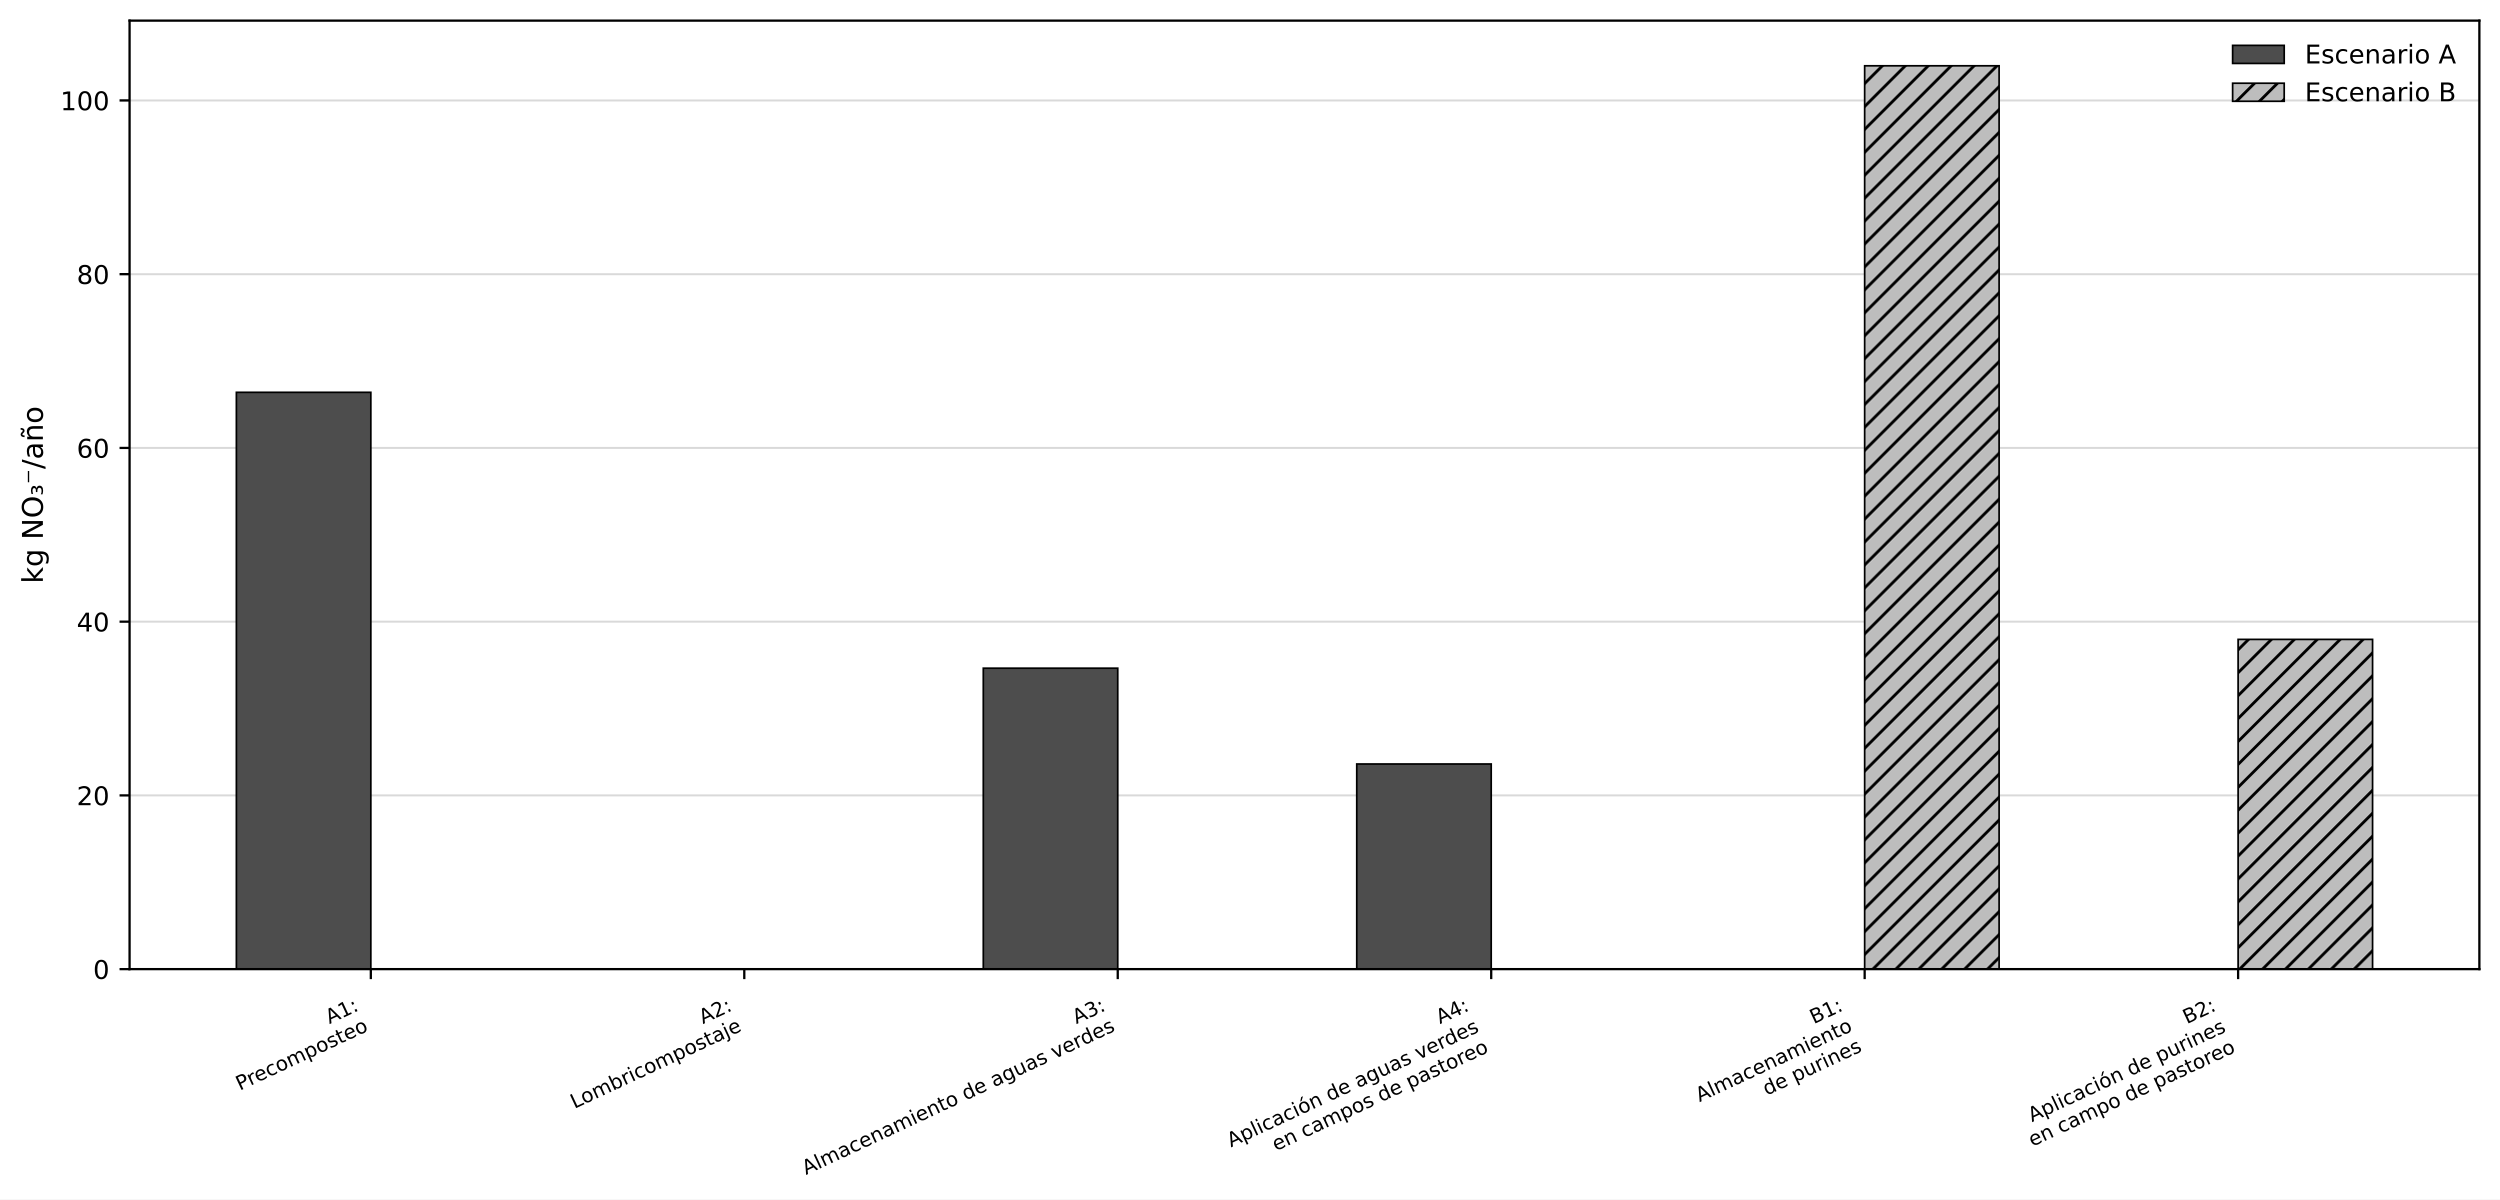
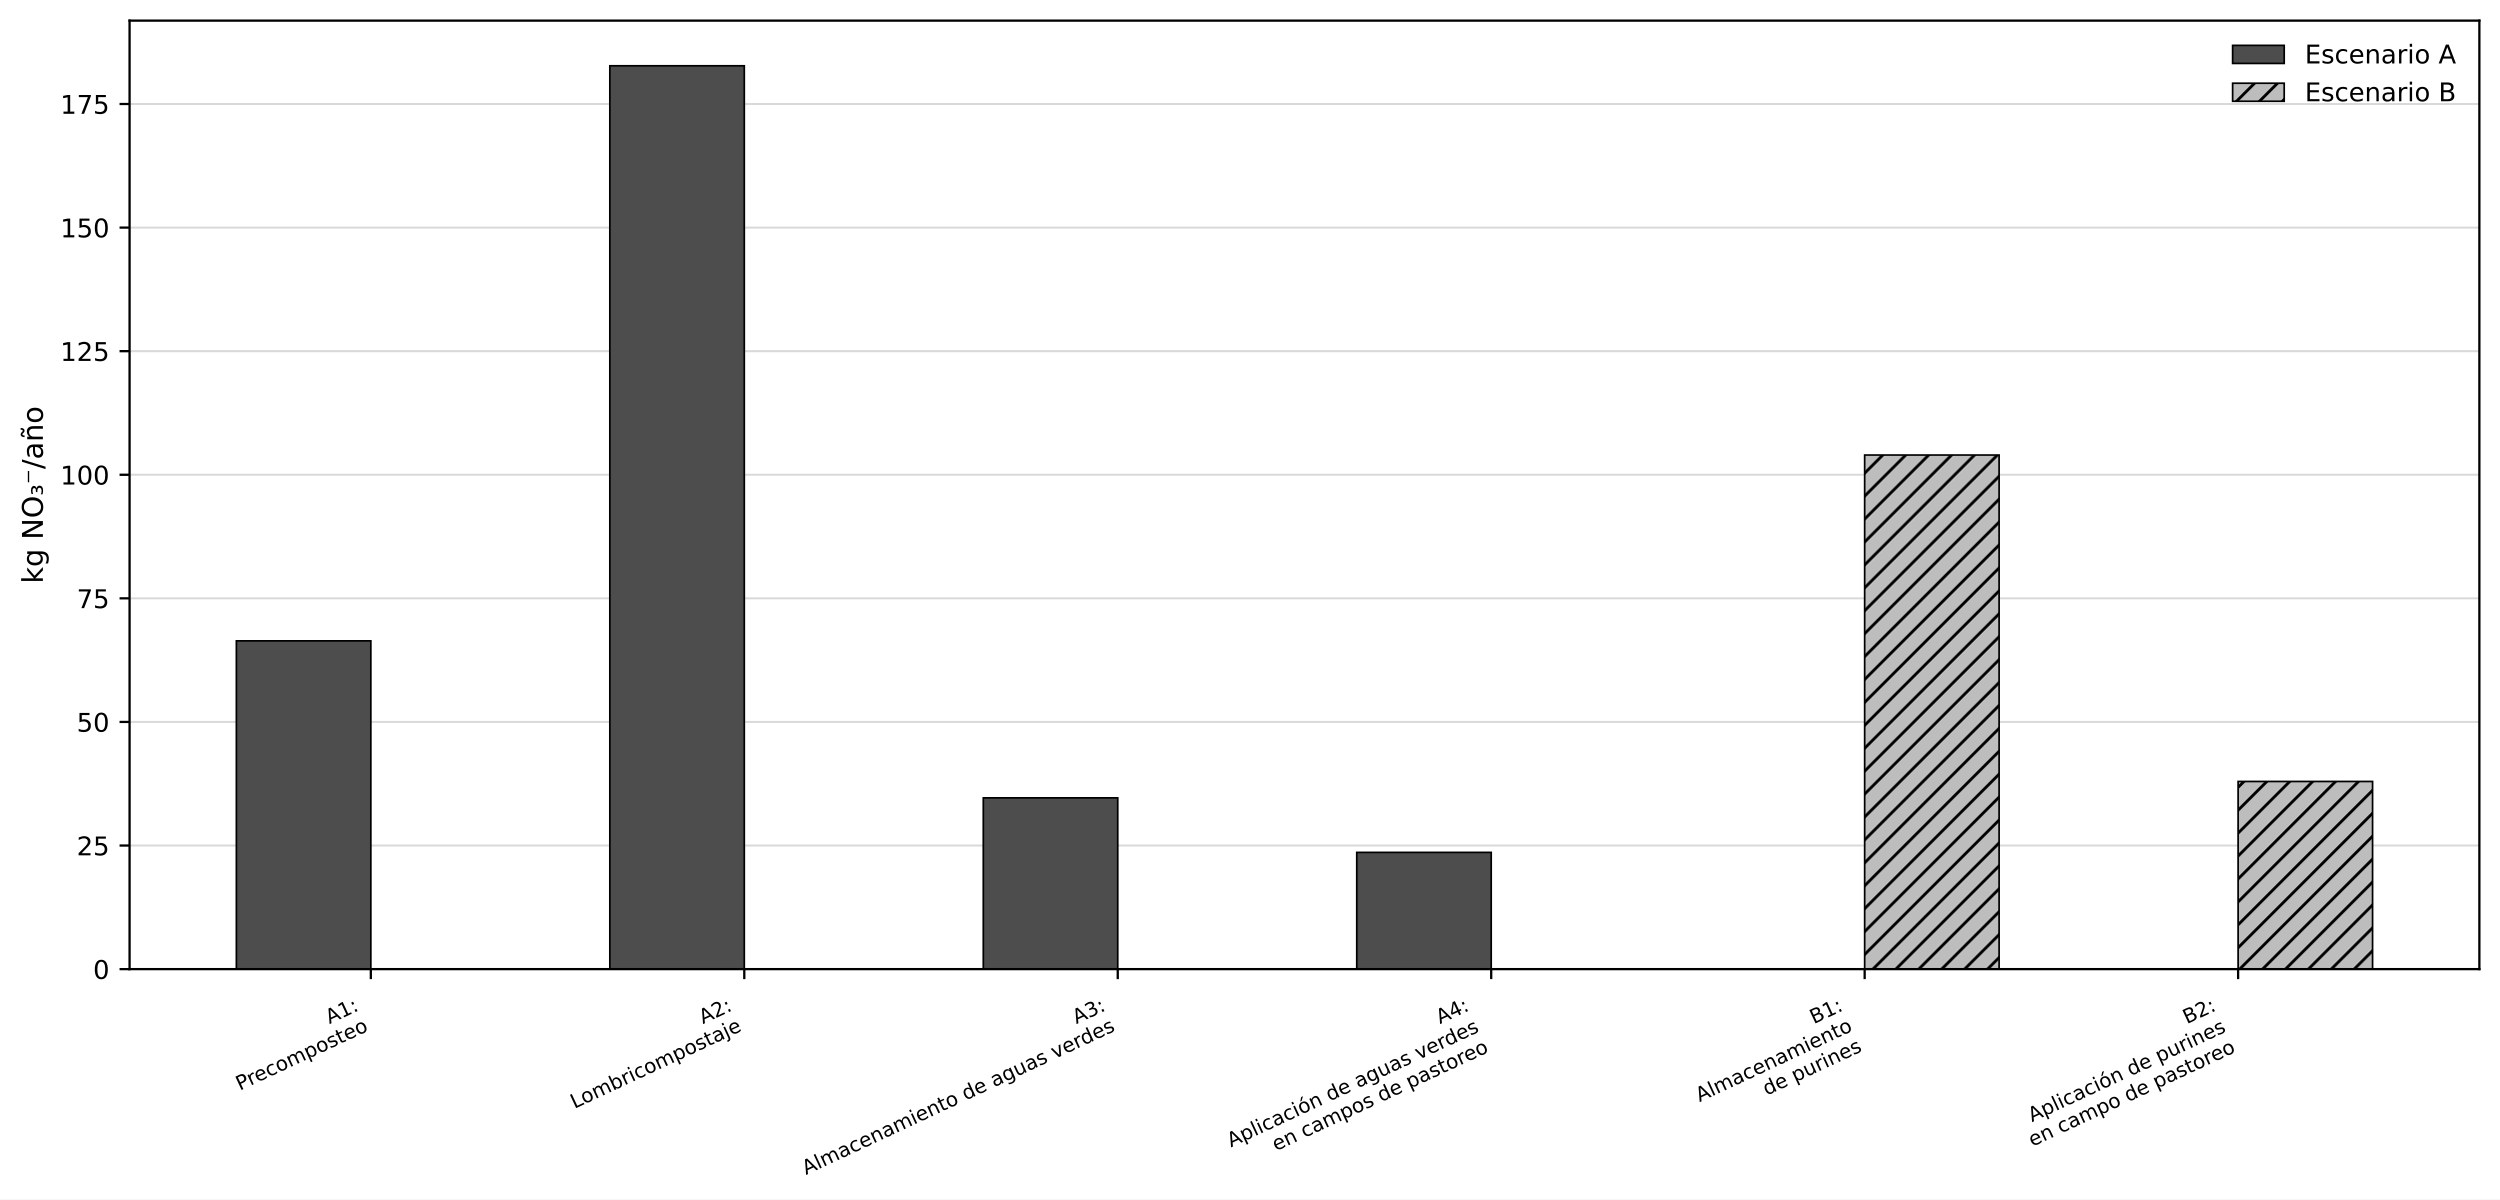
<svg xmlns="http://www.w3.org/2000/svg" xmlns:xlink="http://www.w3.org/1999/xlink" width="872.604pt" height="418.665pt" viewBox="0 0 872.604 418.665" version="1.1">
  <defs>
    <style type="text/css">*{stroke-linejoin: round; stroke-linecap: butt}</style>
  </defs>
  <g id="figure_1">
    <g id="patch_1">
      <path d="M 0 418.665 L 872.604 418.665 L 872.604 0 L 0 0 z " style="fill: #ffffff" />
    </g>
    <g id="axes_1">
      <g id="patch_2">
        <path d="M 45.227 338.264 L 865.404 338.264 L 865.404 7.2 L 45.227 7.2 z " style="fill: #ffffff" />
      </g>
      <g id="matplotlib.axis_1">
        <g id="xtick_1">
          <g id="line2d_1">
            <defs>
              <path id="m8512bdd903" d="M 0 0 L 0 3.5 " style="stroke: #000000; stroke-width: 0.8" />
            </defs>
            <g>
              <use xlink:href="#m8512bdd903" x="129.435" y="338.264" style="stroke: #000000; stroke-width: 0.8" />
            </g>
          </g>
          <g id="text_1">
            <text style="font-size: 7px; font-family: 'DejaVu Sans'" transform="translate(114.9934 357.4867) rotate(-25)">A1:</text>
            <text style="font-size: 7px; font-family: 'DejaVu Sans'" transform="translate(83.69973 380.7279) rotate(-25)">Precomposteo</text>
          </g>
        </g>
        <g id="xtick_2">
          <g id="line2d_2">
            <g>
              <use xlink:href="#m8512bdd903" x="259.787" y="338.264" style="stroke: #000000; stroke-width: 0.8" />
            </g>
          </g>
          <g id="text_2">
            <text style="font-size: 7px; font-family: 'DejaVu Sans'" transform="translate(245.3458 357.4867) rotate(-25)">A2:</text>
            <text style="font-size: 7px; font-family: 'DejaVu Sans'" transform="translate(200.4835 387.0551) rotate(-25)">Lombricompostaje</text>
          </g>
        </g>
        <g id="xtick_3">
          <g id="line2d_3">
            <g>
              <use xlink:href="#m8512bdd903" x="390.139" y="338.264" style="stroke: #000000; stroke-width: 0.8" />
            </g>
          </g>
          <g id="text_3">
            <text style="font-size: 7px; font-family: 'DejaVu Sans'" transform="translate(375.6981 357.4867) rotate(-25)">A3:</text>
            <text style="font-size: 7px; font-family: 'DejaVu Sans'" transform="translate(281.3187 410.1453) rotate(-25)">Almacenamiento de aguas verdes</text>
          </g>
        </g>
        <g id="xtick_4">
          <g id="line2d_4">
            <g>
              <use xlink:href="#m8512bdd903" x="520.492" y="338.264" style="stroke: #000000; stroke-width: 0.8" />
            </g>
          </g>
          <g id="text_4">
            <text style="font-size: 7px; font-family: 'DejaVu Sans'" transform="translate(502.5958 357.4867) rotate(-25)">A4:</text>
            <text style="font-size: 7px; font-family: 'DejaVu Sans'" transform="translate(429.642 400.5251) rotate(-25)">Aplicación de aguas verdes</text>
            <text style="font-size: 7px; font-family: 'DejaVu Sans'" transform="translate(445.3625 401.8433) rotate(-25)">en campos de pastoreo</text>
          </g>
        </g>
        <g id="xtick_5">
          <g id="line2d_5">
            <g>
              <use xlink:href="#m8512bdd903" x="650.844" y="338.264" style="stroke: #000000; stroke-width: 0.8" />
            </g>
          </g>
          <g id="text_5">
            <text style="font-size: 7px; font-family: 'DejaVu Sans'" transform="translate(633.0772 357.4927) rotate(-25)">B1:</text>
            <text style="font-size: 7px; font-family: 'DejaVu Sans'" transform="translate(593.211 384.7314) rotate(-25)">Almacenamiento</text>
            <text style="font-size: 7px; font-family: 'DejaVu Sans'" transform="translate(616.6336 382.458) rotate(-25)">de purines</text>
          </g>
        </g>
        <g id="xtick_6">
          <g id="line2d_6">
            <g>
              <use xlink:href="#m8512bdd903" x="781.196" y="338.264" style="stroke: #000000; stroke-width: 0.8" />
            </g>
          </g>
          <g id="text_6">
            <text style="font-size: 7px; font-family: 'DejaVu Sans'" transform="translate(763.2875 357.4927) rotate(-25)">B2:</text>
            <text style="font-size: 7px; font-family: 'DejaVu Sans'" transform="translate(709.2354 391.7171) rotate(-25)">Aplicación de purines</text>
            <text style="font-size: 7px; font-family: 'DejaVu Sans'" transform="translate(709.3721 400.3022) rotate(-25)">en campo de pastoreo</text>
          </g>
        </g>
      </g>
      <g id="matplotlib.axis_2">
        <g id="ytick_1">
          <g id="line2d_7">
-             <path d="M 45.227 338.264 L 865.404 338.264 " clip-path="url(#p080e459356)" style="fill: none; stroke: #d9d9d9; stroke-width: 0.7; stroke-linecap: square" />
+             <path d="M 45.227 338.264 L 865.404 338.264 " clip-path="url(#p3e4e5e45d8)" style="fill: none; stroke: #d9d9d9; stroke-width: 0.7; stroke-linecap: square" />
          </g>
          <g id="line2d_8">
            <defs>
              <path id="me50acbb753" d="M 0 0 L -3.5 0 " style="stroke: #000000; stroke-width: 0.8" />
            </defs>
            <g>
              <use xlink:href="#me50acbb753" x="45.227" y="338.264" style="stroke: #000000; stroke-width: 0.8" />
            </g>
          </g>
          <g id="text_7">
            <text style="font-size: 9px; font-family: 'DejaVu Sans'; text-anchor: end" x="38.227" y="341.683" transform="rotate(-0 38.22719 341.6829)">0</text>
          </g>
        </g>
        <g id="ytick_2">
          <g id="line2d_9">
-             <path d="M 45.227 277.623 L 865.404 277.623 " clip-path="url(#p080e459356)" style="fill: none; stroke: #d9d9d9; stroke-width: 0.7; stroke-linecap: square" />
+             <path d="M 45.227 295.125 L 865.404 295.125 " clip-path="url(#p3e4e5e45d8)" style="fill: none; stroke: #d9d9d9; stroke-width: 0.7; stroke-linecap: square" />
          </g>
          <g id="line2d_10">
            <g>
-               <use xlink:href="#me50acbb753" x="45.227" y="277.623" style="stroke: #000000; stroke-width: 0.8" />
+               <use xlink:href="#me50acbb753" x="45.227" y="295.125" style="stroke: #000000; stroke-width: 0.8" />
            </g>
          </g>
          <g id="text_8">
-             <text style="font-size: 9px; font-family: 'DejaVu Sans'; text-anchor: end" x="38.227" y="281.042" transform="rotate(-0 38.22719 281.0418)">20</text>
+             <text style="font-size: 9px; font-family: 'DejaVu Sans'; text-anchor: end" x="38.227" y="298.545" transform="rotate(-0 38.22719 298.5446)">25</text>
          </g>
        </g>
        <g id="ytick_3">
          <g id="line2d_11">
-             <path d="M 45.227 216.982 L 865.404 216.982 " clip-path="url(#p080e459356)" style="fill: none; stroke: #d9d9d9; stroke-width: 0.7; stroke-linecap: square" />
+             <path d="M 45.227 251.987 L 865.404 251.987 " clip-path="url(#p3e4e5e45d8)" style="fill: none; stroke: #d9d9d9; stroke-width: 0.7; stroke-linecap: square" />
          </g>
          <g id="line2d_12">
            <g>
-               <use xlink:href="#me50acbb753" x="45.227" y="216.982" style="stroke: #000000; stroke-width: 0.8" />
+               <use xlink:href="#me50acbb753" x="45.227" y="251.987" style="stroke: #000000; stroke-width: 0.8" />
            </g>
          </g>
          <g id="text_9">
-             <text style="font-size: 9px; font-family: 'DejaVu Sans'; text-anchor: end" x="38.227" y="220.401" transform="rotate(-0 38.22719 220.4008)">40</text>
+             <text style="font-size: 9px; font-family: 'DejaVu Sans'; text-anchor: end" x="38.227" y="255.406" transform="rotate(-0 38.22719 255.4064)">50</text>
          </g>
        </g>
        <g id="ytick_4">
          <g id="line2d_13">
-             <path d="M 45.227 156.34 L 865.404 156.34 " clip-path="url(#p080e459356)" style="fill: none; stroke: #d9d9d9; stroke-width: 0.7; stroke-linecap: square" />
+             <path d="M 45.227 208.849 L 865.404 208.849 " clip-path="url(#p3e4e5e45d8)" style="fill: none; stroke: #d9d9d9; stroke-width: 0.7; stroke-linecap: square" />
          </g>
          <g id="line2d_14">
            <g>
-               <use xlink:href="#me50acbb753" x="45.227" y="156.34" style="stroke: #000000; stroke-width: 0.8" />
+               <use xlink:href="#me50acbb753" x="45.227" y="208.849" style="stroke: #000000; stroke-width: 0.8" />
            </g>
          </g>
          <g id="text_10">
-             <text style="font-size: 9px; font-family: 'DejaVu Sans'; text-anchor: end" x="38.227" y="159.76" transform="rotate(-0 38.22719 159.7598)">60</text>
+             <text style="font-size: 9px; font-family: 'DejaVu Sans'; text-anchor: end" x="38.227" y="212.268" transform="rotate(-0 38.22719 212.2681)">75</text>
          </g>
        </g>
        <g id="ytick_5">
          <g id="line2d_15">
-             <path d="M 45.227 95.699 L 865.404 95.699 " clip-path="url(#p080e459356)" style="fill: none; stroke: #d9d9d9; stroke-width: 0.7; stroke-linecap: square" />
+             <path d="M 45.227 165.711 L 865.404 165.711 " clip-path="url(#p3e4e5e45d8)" style="fill: none; stroke: #d9d9d9; stroke-width: 0.7; stroke-linecap: square" />
          </g>
          <g id="line2d_16">
            <g>
-               <use xlink:href="#me50acbb753" x="45.227" y="95.699" style="stroke: #000000; stroke-width: 0.8" />
+               <use xlink:href="#me50acbb753" x="45.227" y="165.711" style="stroke: #000000; stroke-width: 0.8" />
            </g>
          </g>
          <g id="text_11">
-             <text style="font-size: 9px; font-family: 'DejaVu Sans'; text-anchor: end" x="38.227" y="99.119" transform="rotate(-0 38.22719 99.11874)">80</text>
+             <text style="font-size: 9px; font-family: 'DejaVu Sans'; text-anchor: end" x="38.227" y="169.13" transform="rotate(-0 38.22719 169.1299)">100</text>
          </g>
        </g>
        <g id="ytick_6">
          <g id="line2d_17">
-             <path d="M 45.227 35.058 L 865.404 35.058 " clip-path="url(#p080e459356)" style="fill: none; stroke: #d9d9d9; stroke-width: 0.7; stroke-linecap: square" />
+             <path d="M 45.227 122.572 L 865.404 122.572 " clip-path="url(#p3e4e5e45d8)" style="fill: none; stroke: #d9d9d9; stroke-width: 0.7; stroke-linecap: square" />
          </g>
          <g id="line2d_18">
            <g>
-               <use xlink:href="#me50acbb753" x="45.227" y="35.058" style="stroke: #000000; stroke-width: 0.8" />
+               <use xlink:href="#me50acbb753" x="45.227" y="122.572" style="stroke: #000000; stroke-width: 0.8" />
            </g>
          </g>
          <g id="text_12">
-             <text style="font-size: 9px; font-family: 'DejaVu Sans'; text-anchor: end" x="38.227" y="38.478" transform="rotate(-0 38.22719 38.4777)">100</text>
-           </g>
-         </g>
-         <g id="text_13">
+             <text style="font-size: 9px; font-family: 'DejaVu Sans'; text-anchor: end" x="38.227" y="125.992" transform="rotate(-0 38.22719 125.9916)">125</text>
+           </g>
+         </g>
+         <g id="ytick_7">
+           <g id="line2d_19">
+             <path d="M 45.227 79.434 L 865.404 79.434 " clip-path="url(#p3e4e5e45d8)" style="fill: none; stroke: #d9d9d9; stroke-width: 0.7; stroke-linecap: square" />
+           </g>
+           <g id="line2d_20">
+             <g>
+               <use xlink:href="#me50acbb753" x="45.227" y="79.434" style="stroke: #000000; stroke-width: 0.8" />
+             </g>
+           </g>
+           <g id="text_13">
+             <text style="font-size: 9px; font-family: 'DejaVu Sans'; text-anchor: end" x="38.227" y="82.853" transform="rotate(-0 38.22719 82.85335)">150</text>
+           </g>
+         </g>
+         <g id="ytick_8">
+           <g id="line2d_21">
+             <path d="M 45.227 36.296 L 865.404 36.296 " clip-path="url(#p3e4e5e45d8)" style="fill: none; stroke: #d9d9d9; stroke-width: 0.7; stroke-linecap: square" />
+           </g>
+           <g id="line2d_22">
+             <g>
+               <use xlink:href="#me50acbb753" x="45.227" y="36.296" style="stroke: #000000; stroke-width: 0.8" />
+             </g>
+           </g>
+           <g id="text_14">
+             <text style="font-size: 9px; font-family: 'DejaVu Sans'; text-anchor: end" x="38.227" y="39.715" transform="rotate(-0 38.22719 39.71509)">175</text>
+           </g>
+         </g>
+         <g id="text_15">
          <text style="font-size: 10px; font-family: 'DejaVu Sans'; text-anchor: middle" x="14.969" y="172.732" transform="rotate(-90 14.96875 172.7318)">kg NO₃⁻/año</text>
        </g>
      </g>
      <g id="patch_3">
-         <path d="M 82.508 338.264 L 129.435 338.264 L 129.435 136.941 L 82.508 136.941 z " clip-path="url(#p080e459356)" style="fill: #4d4d4d; stroke: #000000; stroke-width: 0.6; stroke-linejoin: miter" />
+         <path d="M 82.508 338.264 L 129.435 338.264 L 129.435 223.691 L 82.508 223.691 z " clip-path="url(#p3e4e5e45d8)" style="fill: #4d4d4d; stroke: #000000; stroke-width: 0.6; stroke-linejoin: miter" />
      </g>
      <g id="patch_4">
-         <path d="M 212.86 338.264 L 259.787 338.264 L 259.787 338.264 L 212.86 338.264 z " clip-path="url(#p080e459356)" style="fill: #4d4d4d; stroke: #000000; stroke-width: 0.6; stroke-linejoin: miter" />
+         <path d="M 212.86 338.264 L 259.787 338.264 L 259.787 22.965 L 212.86 22.965 z " clip-path="url(#p3e4e5e45d8)" style="fill: #4d4d4d; stroke: #000000; stroke-width: 0.6; stroke-linejoin: miter" />
      </g>
      <g id="patch_5">
-         <path d="M 343.213 338.264 L 390.139 338.264 L 390.139 233.235 L 343.213 233.235 z " clip-path="url(#p080e459356)" style="fill: #4d4d4d; stroke: #000000; stroke-width: 0.6; stroke-linejoin: miter" />
+         <path d="M 343.213 338.264 L 390.139 338.264 L 390.139 278.492 L 343.213 278.492 z " clip-path="url(#p3e4e5e45d8)" style="fill: #4d4d4d; stroke: #000000; stroke-width: 0.6; stroke-linejoin: miter" />
      </g>
      <g id="patch_6">
-         <path d="M 473.565 338.264 L 520.492 338.264 L 520.492 266.673 L 473.565 266.673 z " clip-path="url(#p080e459356)" style="fill: #4d4d4d; stroke: #000000; stroke-width: 0.6; stroke-linejoin: miter" />
+         <path d="M 473.565 338.264 L 520.492 338.264 L 520.492 297.522 L 473.565 297.522 z " clip-path="url(#p3e4e5e45d8)" style="fill: #4d4d4d; stroke: #000000; stroke-width: 0.6; stroke-linejoin: miter" />
      </g>
      <g id="patch_7">
-         <path d="M 603.917 338.264 L 650.844 338.264 L 650.844 338.264 L 603.917 338.264 z " clip-path="url(#p080e459356)" style="fill: #4d4d4d; stroke: #000000; stroke-width: 0.6; stroke-linejoin: miter" />
+         <path d="M 603.917 338.264 L 650.844 338.264 L 650.844 338.264 L 603.917 338.264 z " clip-path="url(#p3e4e5e45d8)" style="fill: #4d4d4d; stroke: #000000; stroke-width: 0.6; stroke-linejoin: miter" />
      </g>
      <g id="patch_8">
-         <path d="M 734.27 338.264 L 781.196 338.264 L 781.196 338.264 L 734.27 338.264 z " clip-path="url(#p080e459356)" style="fill: #4d4d4d; stroke: #000000; stroke-width: 0.6; stroke-linejoin: miter" />
+         <path d="M 734.27 338.264 L 781.196 338.264 L 781.196 338.264 L 734.27 338.264 z " clip-path="url(#p3e4e5e45d8)" style="fill: #4d4d4d; stroke: #000000; stroke-width: 0.6; stroke-linejoin: miter" />
      </g>
      <g id="patch_9">
-         <path d="M 129.435 338.264 L 176.362 338.264 L 176.362 338.264 L 129.435 338.264 z " clip-path="url(#p080e459356)" style="fill: url(#h616a057982); stroke: #000000; stroke-width: 0.6; stroke-linejoin: miter" />
+         <path d="M 129.435 338.264 L 176.362 338.264 L 176.362 338.264 L 129.435 338.264 z " clip-path="url(#p3e4e5e45d8)" style="fill: url(#h616a057982); stroke: #000000; stroke-width: 0.6; stroke-linejoin: miter" />
      </g>
      <g id="patch_10">
-         <path d="M 259.787 338.264 L 306.714 338.264 L 306.714 338.264 L 259.787 338.264 z " clip-path="url(#p080e459356)" style="fill: url(#h616a057982); stroke: #000000; stroke-width: 0.6; stroke-linejoin: miter" />
+         <path d="M 259.787 338.264 L 306.714 338.264 L 306.714 338.264 L 259.787 338.264 z " clip-path="url(#p3e4e5e45d8)" style="fill: url(#h616a057982); stroke: #000000; stroke-width: 0.6; stroke-linejoin: miter" />
      </g>
      <g id="patch_11">
-         <path d="M 390.139 338.264 L 437.066 338.264 L 437.066 338.264 L 390.139 338.264 z " clip-path="url(#p080e459356)" style="fill: url(#h616a057982); stroke: #000000; stroke-width: 0.6; stroke-linejoin: miter" />
+         <path d="M 390.139 338.264 L 437.066 338.264 L 437.066 338.264 L 390.139 338.264 z " clip-path="url(#p3e4e5e45d8)" style="fill: url(#h616a057982); stroke: #000000; stroke-width: 0.6; stroke-linejoin: miter" />
      </g>
      <g id="patch_12">
-         <path d="M 520.492 338.264 L 567.419 338.264 L 567.419 338.264 L 520.492 338.264 z " clip-path="url(#p080e459356)" style="fill: url(#h616a057982); stroke: #000000; stroke-width: 0.6; stroke-linejoin: miter" />
+         <path d="M 520.492 338.264 L 567.419 338.264 L 567.419 338.264 L 520.492 338.264 z " clip-path="url(#p3e4e5e45d8)" style="fill: url(#h616a057982); stroke: #000000; stroke-width: 0.6; stroke-linejoin: miter" />
      </g>
      <g id="patch_13">
-         <path d="M 650.844 338.264 L 697.771 338.264 L 697.771 22.965 L 650.844 22.965 z " clip-path="url(#p080e459356)" style="fill: url(#h616a057982); stroke: #000000; stroke-width: 0.6; stroke-linejoin: miter" />
+         <path d="M 650.844 338.264 L 697.771 338.264 L 697.771 158.828 L 650.844 158.828 z " clip-path="url(#p3e4e5e45d8)" style="fill: url(#h616a057982); stroke: #000000; stroke-width: 0.6; stroke-linejoin: miter" />
      </g>
      <g id="patch_14">
-         <path d="M 781.196 338.264 L 828.123 338.264 L 828.123 223.176 L 781.196 223.176 z " clip-path="url(#p080e459356)" style="fill: url(#h616a057982); stroke: #000000; stroke-width: 0.6; stroke-linejoin: miter" />
+         <path d="M 781.196 338.264 L 828.123 338.264 L 828.123 272.767 L 781.196 272.767 z " clip-path="url(#p3e4e5e45d8)" style="fill: url(#h616a057982); stroke: #000000; stroke-width: 0.6; stroke-linejoin: miter" />
      </g>
      <g id="patch_15">
        <path d="M 45.227 338.264 L 45.227 7.2 " style="fill: none; stroke: #000000; stroke-width: 0.8; stroke-linejoin: miter; stroke-linecap: square" />
      </g>
      <g id="patch_16">
        <path d="M 865.404 338.264 L 865.404 7.2 " style="fill: none; stroke: #000000; stroke-width: 0.8; stroke-linejoin: miter; stroke-linecap: square" />
      </g>
      <g id="patch_17">
        <path d="M 45.227 338.264 L 865.404 338.264 " style="fill: none; stroke: #000000; stroke-width: 0.8; stroke-linejoin: miter; stroke-linecap: square" />
      </g>
      <g id="patch_18">
        <path d="M 45.227 7.2 L 865.404 7.2 " style="fill: none; stroke: #000000; stroke-width: 0.8; stroke-linejoin: miter; stroke-linecap: square" />
      </g>
      <g id="legend_1">
        <g id="patch_19">
          <path d="M 779.281 22.139 L 797.281 22.139 L 797.281 15.839 L 779.281 15.839 z " style="fill: #4d4d4d; stroke: #000000; stroke-width: 0.6; stroke-linejoin: miter" />
        </g>
-         <g id="text_14">
+         <g id="text_16">
          <text style="font-size: 9px; font-family: 'DejaVu Sans'; text-anchor: start" x="804.481" y="22.139" transform="rotate(-0 804.4811 22.13859)">Escenario A</text>
        </g>
        <g id="patch_20">
          <path d="M 779.281 35.349 L 797.281 35.349 L 797.281 29.049 L 779.281 29.049 z " style="fill: url(#h616a057982); stroke: #000000; stroke-width: 0.6; stroke-linejoin: miter" />
        </g>
-         <g id="text_15">
+         <g id="text_17">
          <text style="font-size: 9px; font-family: 'DejaVu Sans'; text-anchor: start" x="804.481" y="35.349" transform="rotate(-0 804.4811 35.34891)">Escenario B</text>
        </g>
      </g>
    </g>
  </g>
  <defs>
-     <clipPath id="p080e459356">
+     <clipPath id="p3e4e5e45d8">
      <rect x="45.227" y="7.2" width="820.177" height="331.064" />
    </clipPath>
  </defs>
  <defs>
    <pattern id="h616a057982" patternUnits="userSpaceOnUse" x="0" y="0" width="72" height="72">
      <rect x="0" y="0" width="73" height="73" fill="#bdbdbd" />
      <path d="M -36 36 L 36 -36 M -32 40 L 40 -32 M -28 44 L 44 -28 M -24 48 L 48 -24 M -20 52 L 52 -20 M -16 56 L 56 -16 M -12 60 L 60 -12 M -8 64 L 64 -8 M -4 68 L 68 -4 M 0 72 L 72 0 M 4 76 L 76 4 M 8 80 L 80 8 M 12 84 L 84 12 M 16 88 L 88 16 M 20 92 L 92 20 M 24 96 L 96 24 M 28 100 L 100 28 M 32 104 L 104 32 M 36 108 L 108 36 " style="fill: #000000; stroke: #000000; stroke-width: 1.0; stroke-linecap: butt; stroke-linejoin: miter" />
    </pattern>
  </defs>
</svg>
